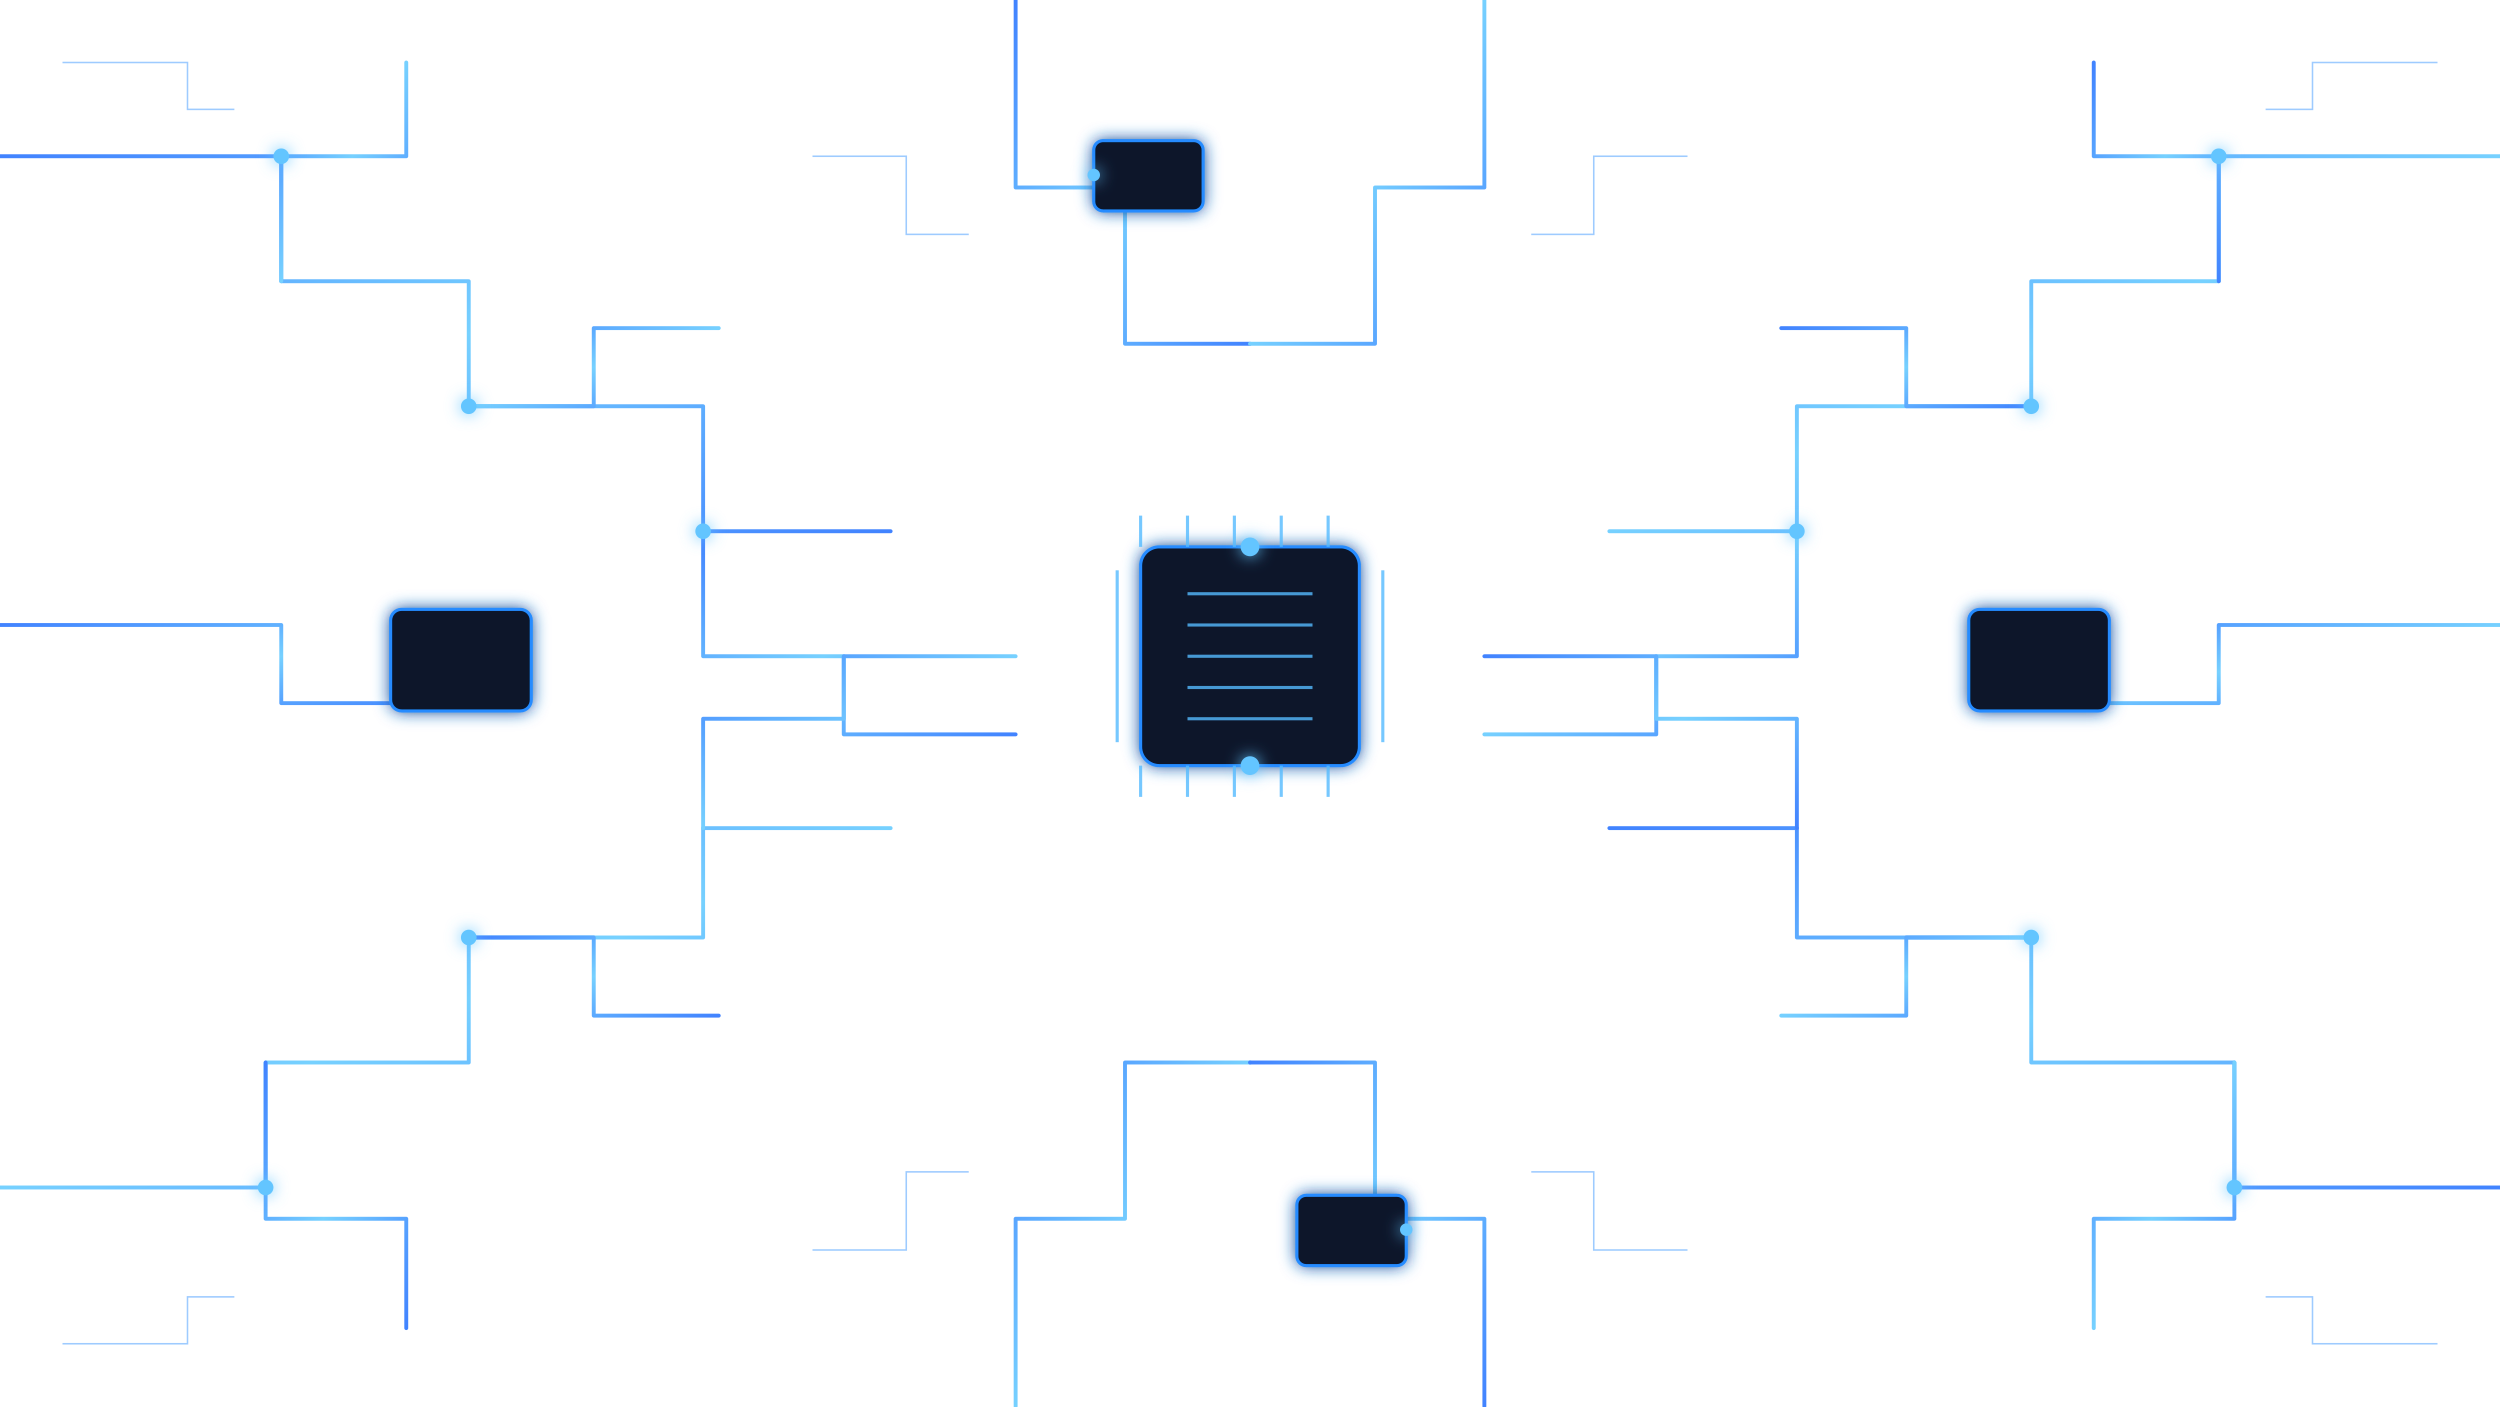
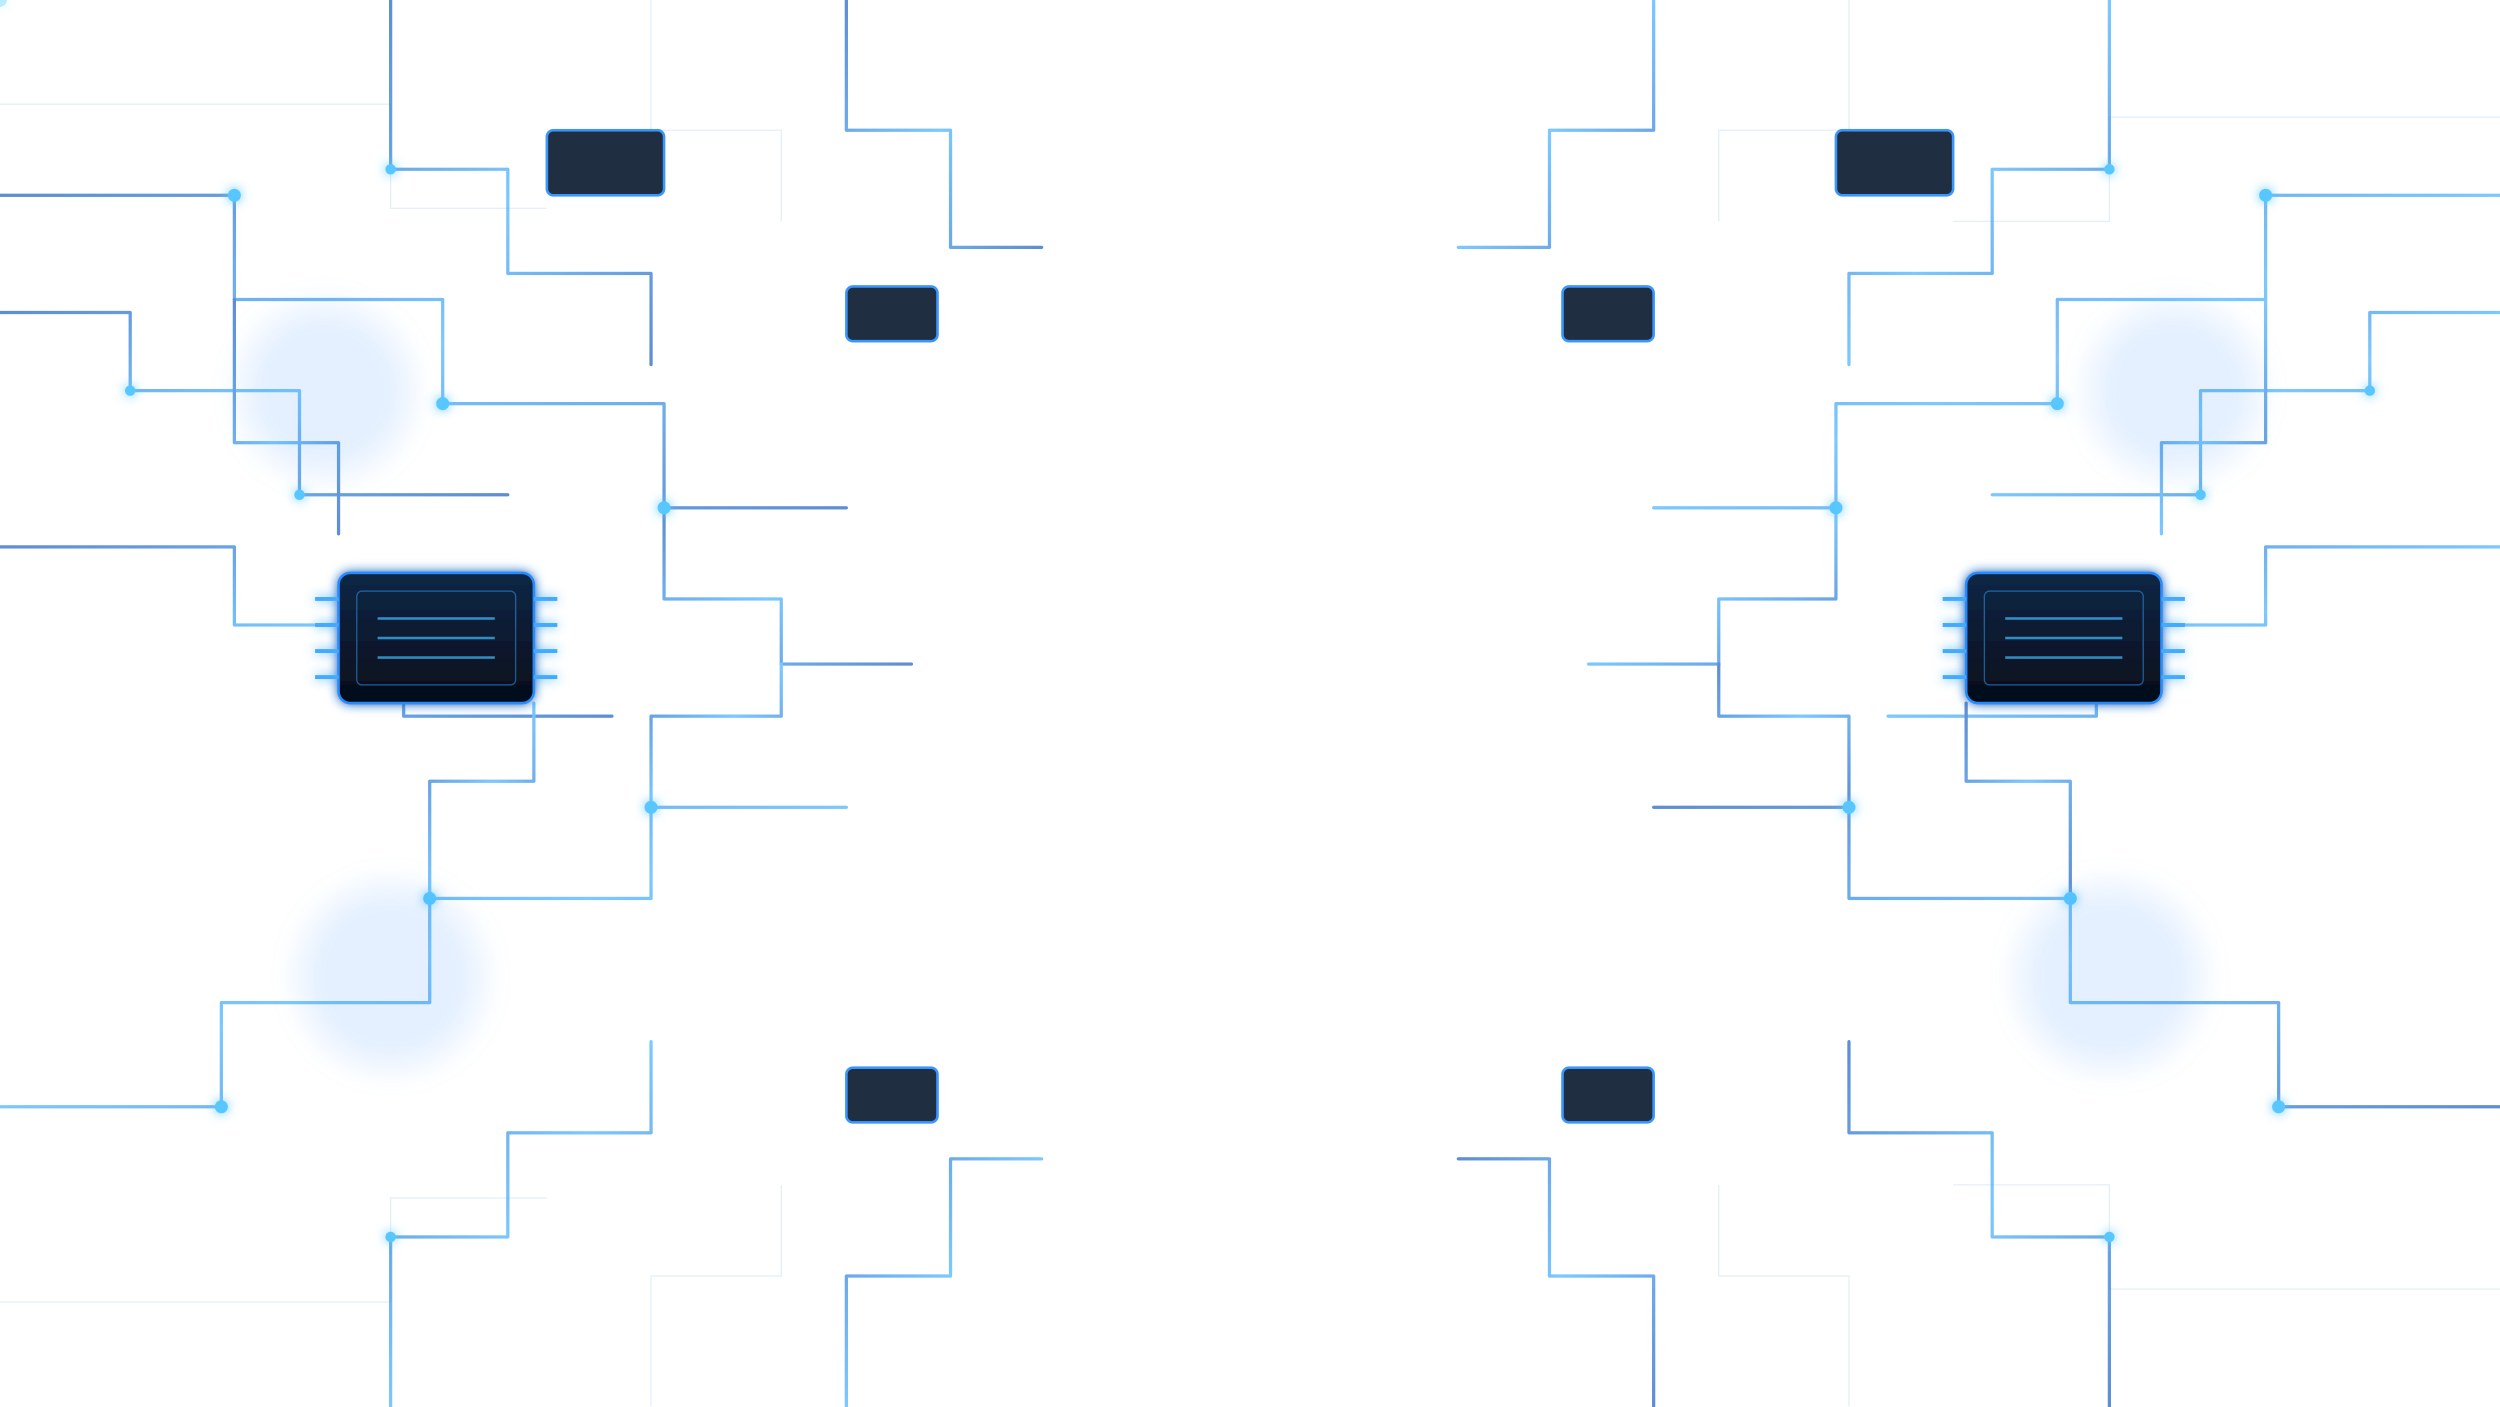
- <svg xmlns="http://www.w3.org/2000/svg" viewBox="0 0 1600 900">
+ <svg xmlns="http://www.w3.org/2000/svg" viewBox="0 0 1920 1080">
  <defs>
-     <filter id="glow">
-       <feGaussianBlur stdDeviation="5" result="blur" />
+     <linearGradient id="trace" x1="0" y1="0" x2="1" y2="1">
+       <stop offset="0" stop-color="#0750bb" />
+       <stop offset=".5" stop-color="#35aaff" />
+       <stop offset="1" stop-color="#0750bb" />
+     </linearGradient>
+     <linearGradient id="chip" x2="0" y2="1">
+       <stop stop-color="#102746" />
+       <stop offset="1" stop-color="#050d19" />
+     </linearGradient>
+     <filter id="glow" x="-100%" y="-100%" width="300%" height="300%">
+       <feGaussianBlur stdDeviation="4" result="blur" />
      <feMerge>
        <feMergeNode in="blur" />
        <feMergeNode in="SourceGraphic" />
      </feMerge>
    </filter>
-     <linearGradient id="trace" x1="0" y1="0" x2="1" y2="1">
-       <stop offset="0%" stop-color="#1264ff" />
-       <stop offset="50%" stop-color="#54c5ff" />
-       <stop offset="100%" stop-color="#1264ff" />
-     </linearGradient>
+     <filter id="softGlow" x="-100%" y="-100%" width="300%" height="300%">
+       <feGaussianBlur stdDeviation="12" />
+     </filter>
  </defs>
-   <g fill="none" stroke="url(#trace)" stroke-width="2.5" stroke-linecap="round" stroke-linejoin="round" opacity=".8">
-     <path d="M0 100 H180 V180 H300 V260 H450 V340 H570" />
-     <path d="M180 180 V100 H260 V40" />
-     <path d="M300 260 H380 V210 H460" />
-     <path d="M450 340 V420 H540 V470 H650" />
-     <path d="M1600 100 H1420 V180 H1300 V260 H1150 V340 H1030" />
-     <path d="M1420 180 V100 H1340 V40" />
-     <path d="M1300 260 H1220 V210 H1140" />
-     <path d="M1150 340 V420 H1060 V470 H950" />
-     <path d="M0 760 H170 V680 H300 V600 H450 V530 H570" />
-     <path d="M170 680 V780 H260 V850" />
-     <path d="M300 600 H380 V650 H460" />
-     <path d="M450 530 V460 H540 V420 H650" />
-     <path d="M1600 760 H1430 V680 H1300 V600 H1150 V530 H1030" />
-     <path d="M1430 680 V780 H1340 V850" />
-     <path d="M1300 600 H1220 V650 H1140" />
-     <path d="M1150 530 V460 H1060 V420 H950" />
-     <path d="M650 0 V120 H720 V220 H800" />
-     <path d="M950 0 V120 H880 V220 H800" />
-     <path d="M650 900 V780 H720 V680 H800" />
-     <path d="M950 900 V780 H880 V680 H800" />
-     <path d="M0 400 H180 V450 H300" />
-     <path d="M1600 400 H1420 V450 H1300" />
+   <g fill="none" stroke="#1675d5" opacity=".12" stroke-width="1">
+     <path d="M0 80H300V160H420 M1920 90H1620V170H1500" />
+     <path d="M0 1000H300V920H420 M1920 990H1620V910H1500" />
+     <path d="M500 0V100H600V170 M1420 0V100H1320V170" />
+     <path d="M500 1080V980H600V910 M1420 1080V980H1320V910" />
  </g>
-   <g fill="#07152b" stroke="#258bff" stroke-width="2" filter="url(#glow)">
-     <rect x="730" y="350" width="140" height="140" rx="12" />
-     <rect x="250" y="390" width="90" height="65" rx="7" />
-     <rect x="1260" y="390" width="90" height="65" rx="7" />
-     <rect x="700" y="90" width="70" height="45" rx="6" />
-     <rect x="830" y="765" width="70" height="45" rx="6" />
+   <g fill="none" stroke="url(#trace)" stroke-width="2.5" stroke-linecap="round" stroke-linejoin="round" opacity=".65">
+     <path id="p1" d="M0 150H180V230H340V310H510V390H650" />
+     <path id="p2" d="M0 240H100V300H230V380H390" />
+     <path id="p3" d="M0 420H180V480H310V550H470" />
+     <path id="p4" d="M0 850H170V770H330V690H500V620H650" />
+     <path id="p5" d="M1920 150H1740V230H1580V310H1410V390H1270" />
+     <path id="p6" d="M1920 240H1820V300H1690V380H1530" />
+     <path id="p7" d="M1920 420H1740V480H1610V550H1450" />
+     <path id="p8" d="M1920 850H1750V770H1590V690H1420V620H1270" />
+     <path d="M300 0V130H390V210H500V280" />
+     <path d="M1620 0V130H1530V210H1420V280" />
+     <path d="M300 1080V950H390V870H500V800" />
+     <path d="M1620 1080V950H1530V870H1420V800" />
+     <path d="M650 0V100H730V190H800" />
+     <path d="M1270 0V100H1190V190H1120" />
+     <path d="M650 1080V980H730V890H800" />
+     <path d="M1270 1080V980H1190V890H1120" />
+     <path d="M180 230V340H260V410" />
+     <path d="M1740 230V340H1660V410" />
+     <path d="M330 690V600H410V540" />
+     <path d="M1590 690V600H1510V540" />
+     <path d="M510 390V460H600V510H700" />
+     <path d="M1410 390V460H1320V510H1220" />
+     <path d="M500 620V550H600V510" />
+     <path d="M1420 620V550H1320V510" />
  </g>
-   <g fill="none" stroke="#54baff" stroke-width="2" opacity=".8">
-     <path d="M760 380 H840 M760 400 H840 M760 420 H840 M760 440 H840" />
-     <path d="M760 460 H840" />
-     <path d="M715 365 V475 M885 365 V475" />
-     <path d="M730 330 V350 M760 330 V350 M790 330 V350 M820 330 V350 M850 330 V350" />
-     <path d="M730 490 V510 M760 490 V510 M790 490 V510 M820 490 V510 M850 490 V510" />
+   <g filter="url(#glow)">
+     <g transform="translate(260 440)">
+       <rect width="150" height="100" rx="9" fill="url(#chip)" stroke="#258bff" stroke-width="2" />
+       <rect x="14" y="14" width="122" height="72" rx="4" fill="none" stroke="#287cc8" opacity=".7" />
+       <path d="M30 35H120M30 50H120M30 65H120" stroke="#42baff" stroke-width="2" opacity=".7" />
+       <path d="M-18 20H0M-18 40H0M-18 60H0M-18 80H0                M150 20H168M150 40H168M150 60H168M150 80H168" stroke="#42aaff" stroke-width="3" />
+     </g>
+     <g transform="translate(1510 440)">
+       <rect width="150" height="100" rx="9" fill="url(#chip)" stroke="#258bff" stroke-width="2" />
+       <rect x="14" y="14" width="122" height="72" rx="4" fill="none" stroke="#287cc8" opacity=".7" />
+       <path d="M30 35H120M30 50H120M30 65H120" stroke="#42baff" stroke-width="2" opacity=".7" />
+       <path d="M-18 20H0M-18 40H0M-18 60H0M-18 80H0                M150 20H168M150 40H168M150 60H168M150 80H168" stroke="#42aaff" stroke-width="3" />
+     </g>
  </g>
-   <g fill="#63c5ff" filter="url(#glow)">
-     <circle cx="180" cy="100" r="5" />
-     <circle cx="300" cy="260" r="5" />
-     <circle cx="450" cy="340" r="5" />
-     <circle cx="1420" cy="100" r="5" />
-     <circle cx="1300" cy="260" r="5" />
-     <circle cx="1150" cy="340" r="5" />
-     <circle cx="170" cy="760" r="5" />
-     <circle cx="300" cy="600" r="5" />
-     <circle cx="1430" cy="760" r="5" />
-     <circle cx="1300" cy="600" r="5" />
-     <circle cx="800" cy="350" r="6" />
-     <circle cx="800" cy="490" r="6" />
-     <circle cx="700" cy="112" r="4" />
-     <circle cx="900" cy="787" r="4" />
+   <g fill="#07172b" stroke="#258bff" stroke-width="2" opacity=".9">
+     <rect x="650" y="220" width="70" height="42" rx="5" />
+     <rect x="1200" y="220" width="70" height="42" rx="5" />
+     <rect x="650" y="820" width="70" height="42" rx="5" />
+     <rect x="1200" y="820" width="70" height="42" rx="5" />
+     <rect x="420" y="100" width="90" height="50" rx="5" />
+     <rect x="1410" y="100" width="90" height="50" rx="5" />
  </g>
-   <g fill="none" stroke="#278cff" stroke-width="1" opacity=".45">
-     <path d="M40 40 H120 V70 H150" />
-     <path d="M1560 40 H1480 V70 H1450" />
-     <path d="M40 860 H120 V830 H150" />
-     <path d="M1560 860 H1480 V830 H1450" />
-     <path d="M520 100 H580 V150 H620" />
-     <path d="M1080 100 H1020 V150 H980" />
-     <path d="M520 800 H580 V750 H620" />
-     <path d="M1080 800 H1020 V750 H980" />
+   <g fill="#59c7ff" filter="url(#glow)">
+     <circle cx="180" cy="150" r="5" />
+     <circle cx="340" cy="310" r="5" />
+     <circle cx="510" cy="390" r="5" />
+     <circle cx="100" cy="300" r="4" />
+     <circle cx="230" cy="380" r="4" />
+     <circle cx="170" cy="850" r="5" />
+     <circle cx="330" cy="690" r="5" />
+     <circle cx="500" cy="620" r="5" />
+     <circle cx="1740" cy="150" r="5" />
+     <circle cx="1580" cy="310" r="5" />
+     <circle cx="1410" cy="390" r="5" />
+     <circle cx="1820" cy="300" r="4" />
+     <circle cx="1690" cy="380" r="4" />
+     <circle cx="1750" cy="850" r="5" />
+     <circle cx="1590" cy="690" r="5" />
+     <circle cx="1420" cy="620" r="5" />
+     <circle cx="300" cy="130" r="4" />
+     <circle cx="1620" cy="130" r="4" />
+     <circle cx="300" cy="950" r="4" />
+     <circle cx="1620" cy="950" r="4" />
+   </g>
+   <g fill="#b7edff" filter="url(#glow)">
+     <circle r="5">
+       <animateMotion dur="7s" repeatCount="indefinite">
+         <mpath href="#p1" />
+       </animateMotion>
+     </circle>
+     <circle r="5">
+       <animateMotion dur="9s" repeatCount="indefinite">
+         <mpath href="#p4" />
+       </animateMotion>
+     </circle>
+     <circle r="5">
+       <animateMotion dur="8s" repeatCount="indefinite">
+         <mpath href="#p5" />
+       </animateMotion>
+     </circle>
+     <circle r="5">
+       <animateMotion dur="10s" repeatCount="indefinite">
+         <mpath href="#p8" />
+       </animateMotion>
+     </circle>
+   </g>
+   <g fill="#147bff" opacity=".12" filter="url(#softGlow)">
+     <circle cx="250" cy="300" r="65" />
+     <circle cx="1670" cy="300" r="65" />
+     <circle cx="300" cy="750" r="70" />
+     <circle cx="1620" cy="750" r="70" />
  </g>
</svg>
